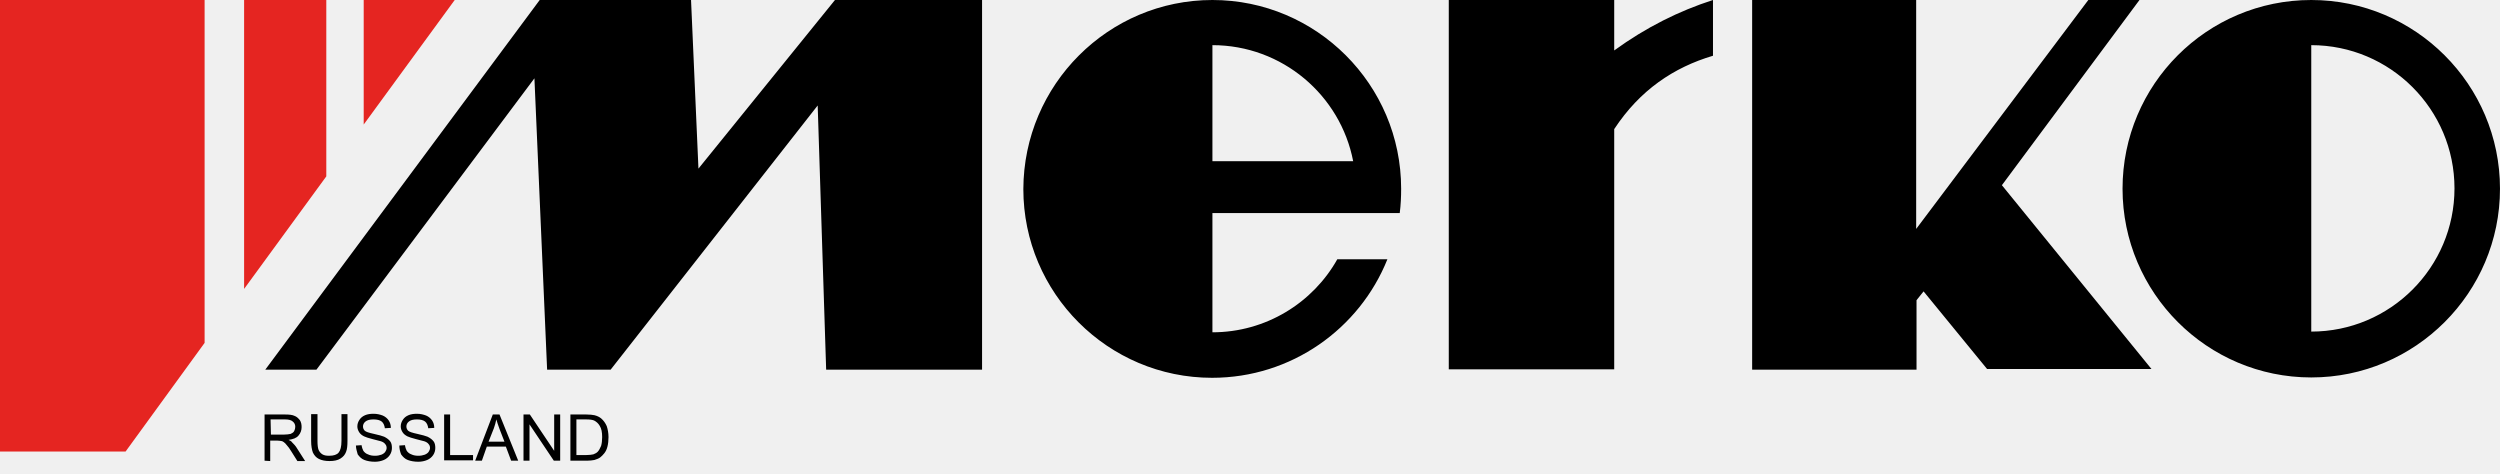
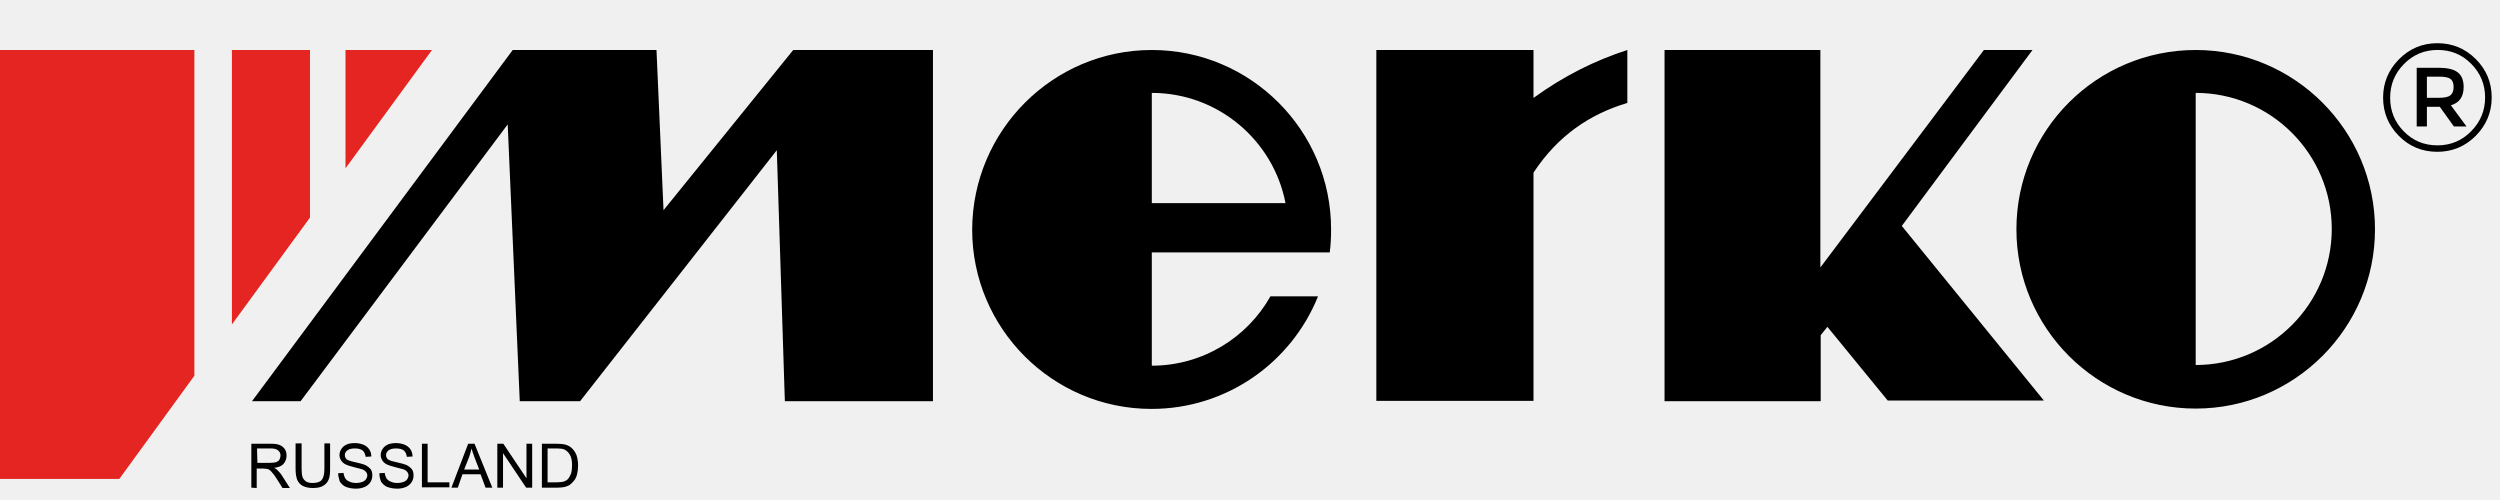
- <svg xmlns="http://www.w3.org/2000/svg" width="190" height="36" viewBox="0 0 190 36" fill="none">
-   <path d="M20.107 35.013V31.501H21.662C21.984 31.501 22.225 31.528 22.386 31.608C22.547 31.662 22.681 31.796 22.788 31.93C22.896 32.091 22.922 32.278 22.922 32.466C22.922 32.707 22.842 32.922 22.681 33.109C22.52 33.297 22.279 33.378 21.93 33.431C22.064 33.485 22.145 33.538 22.199 33.619C22.333 33.753 22.467 33.887 22.574 34.075L23.191 35.04H22.601L22.145 34.316C22.011 34.101 21.904 33.941 21.796 33.833C21.716 33.726 21.636 33.646 21.555 33.592C21.475 33.538 21.421 33.512 21.341 33.512C21.287 33.512 21.207 33.485 21.073 33.485H20.536V35.04L20.107 35.013ZM20.59 33.029H21.582C21.796 33.029 21.957 33.002 22.091 32.975C22.199 32.922 22.306 32.868 22.359 32.761C22.413 32.654 22.44 32.547 22.44 32.439C22.44 32.278 22.386 32.144 22.252 32.037C22.145 31.93 21.93 31.876 21.689 31.876H20.563L20.59 33.029ZM25.952 31.474H26.408V33.512C26.408 33.86 26.381 34.155 26.3 34.343C26.22 34.557 26.086 34.718 25.872 34.852C25.657 34.986 25.389 35.04 25.04 35.04C24.719 35.04 24.451 34.986 24.236 34.879C24.022 34.772 23.888 34.611 23.78 34.396C23.7 34.182 23.646 33.887 23.646 33.512V31.474H24.129V33.512C24.129 33.806 24.156 34.048 24.209 34.182C24.263 34.316 24.37 34.45 24.504 34.53C24.638 34.611 24.799 34.638 25.014 34.638C25.362 34.638 25.603 34.557 25.737 34.396C25.872 34.236 25.952 33.941 25.952 33.512V31.474ZM27.051 33.86L27.48 33.833C27.507 34.021 27.561 34.155 27.614 34.262C27.695 34.37 27.802 34.477 27.963 34.53C28.123 34.611 28.311 34.638 28.499 34.638C28.686 34.638 28.821 34.611 28.981 34.557C29.116 34.504 29.223 34.423 29.276 34.343C29.33 34.262 29.384 34.155 29.384 34.048C29.384 33.941 29.357 33.833 29.276 33.753C29.223 33.672 29.116 33.592 28.955 33.538C28.847 33.512 28.66 33.458 28.338 33.378C28.016 33.297 27.775 33.217 27.668 33.163C27.507 33.083 27.373 32.975 27.292 32.841C27.212 32.707 27.158 32.573 27.158 32.412C27.158 32.225 27.212 32.064 27.319 31.903C27.427 31.742 27.561 31.635 27.748 31.555C27.936 31.474 28.15 31.447 28.392 31.447C28.66 31.447 28.874 31.501 29.089 31.581C29.276 31.662 29.437 31.796 29.544 31.957C29.652 32.117 29.705 32.305 29.705 32.52L29.25 32.547C29.223 32.332 29.142 32.144 29.008 32.037C28.874 31.93 28.66 31.876 28.392 31.876C28.097 31.876 27.909 31.93 27.775 32.037C27.641 32.144 27.587 32.278 27.587 32.412C27.587 32.547 27.641 32.654 27.721 32.734C27.802 32.815 28.043 32.895 28.418 32.975C28.794 33.056 29.062 33.136 29.196 33.19C29.41 33.297 29.544 33.404 29.652 33.538C29.759 33.672 29.786 33.86 29.786 34.048C29.786 34.236 29.732 34.423 29.625 34.584C29.518 34.745 29.357 34.879 29.169 34.959C28.981 35.04 28.74 35.093 28.499 35.093C28.177 35.093 27.909 35.04 27.695 34.959C27.48 34.879 27.319 34.718 27.185 34.53C27.132 34.316 27.051 34.101 27.051 33.86ZM30.349 33.86L30.778 33.833C30.805 34.021 30.858 34.155 30.912 34.262C30.992 34.37 31.099 34.477 31.26 34.53C31.421 34.611 31.609 34.638 31.796 34.638C31.984 34.638 32.118 34.611 32.279 34.557C32.413 34.504 32.52 34.423 32.574 34.343C32.627 34.262 32.681 34.155 32.681 34.048C32.681 33.941 32.654 33.833 32.574 33.753C32.52 33.672 32.413 33.592 32.252 33.538C32.145 33.512 31.957 33.458 31.636 33.378C31.314 33.297 31.073 33.217 30.965 33.163C30.805 33.083 30.67 32.975 30.59 32.841C30.51 32.707 30.456 32.573 30.456 32.412C30.456 32.225 30.51 32.064 30.617 31.903C30.724 31.742 30.858 31.635 31.046 31.555C31.233 31.474 31.448 31.447 31.689 31.447C31.957 31.447 32.172 31.501 32.386 31.581C32.574 31.662 32.735 31.796 32.842 31.957C32.949 32.117 33.003 32.305 33.003 32.52L32.547 32.547C32.52 32.332 32.44 32.144 32.306 32.037C32.172 31.93 31.957 31.876 31.689 31.876C31.394 31.876 31.207 31.93 31.073 32.037C30.939 32.144 30.885 32.278 30.885 32.412C30.885 32.547 30.939 32.654 31.019 32.734C31.099 32.815 31.341 32.895 31.716 32.975C32.091 33.056 32.359 33.136 32.493 33.19C32.708 33.297 32.842 33.404 32.949 33.538C33.056 33.672 33.083 33.86 33.083 34.048C33.083 34.236 33.03 34.423 32.922 34.584C32.815 34.745 32.654 34.879 32.467 34.959C32.279 35.04 32.038 35.093 31.796 35.093C31.475 35.093 31.207 35.04 30.992 34.959C30.778 34.879 30.617 34.718 30.483 34.53C30.402 34.316 30.349 34.101 30.349 33.86ZM33.754 35.013V31.501H34.209V34.584H35.952V34.986H33.754V35.013ZM36.113 35.013L37.453 31.501H37.963L39.384 35.013H38.847L38.445 33.941H36.998L36.622 35.013H36.113ZM37.132 33.565H38.338L37.963 32.6C37.855 32.305 37.775 32.064 37.721 31.876C37.668 32.117 37.614 32.332 37.534 32.547L37.132 33.565ZM39.786 35.013V31.501H40.268L42.118 34.262V31.501H42.574V35.013H42.091L40.242 32.252V35.013H39.786ZM43.351 35.013V31.501H44.558C44.826 31.501 45.04 31.528 45.174 31.555C45.389 31.608 45.55 31.689 45.684 31.796C45.871 31.957 46.005 32.144 46.113 32.386C46.193 32.627 46.247 32.922 46.247 33.217C46.247 33.485 46.22 33.726 46.166 33.941C46.113 34.155 46.032 34.316 45.925 34.45C45.818 34.584 45.711 34.691 45.603 34.772C45.496 34.852 45.335 34.906 45.174 34.959C45.014 34.986 44.826 35.013 44.611 35.013H43.351ZM43.807 34.584H44.558C44.799 34.584 44.96 34.557 45.094 34.53C45.228 34.477 45.335 34.423 45.416 34.343C45.523 34.236 45.603 34.075 45.684 33.887C45.737 33.699 45.764 33.485 45.764 33.217C45.764 32.841 45.711 32.573 45.577 32.359C45.469 32.171 45.309 32.037 45.148 31.957C45.014 31.903 44.826 31.876 44.558 31.876H43.807V34.584Z" fill="black" />
-   <path fill-rule="evenodd" clip-rule="evenodd" d="M15.55 0H0V34.316H9.544L15.55 26.059V0ZM34.558 0H27.641V9.464L34.558 0ZM24.799 0H18.552V21.957L24.799 13.405V0Z" fill="#E52521" />
-   <path fill-rule="evenodd" clip-rule="evenodd" d="M52.519 0H41.018L20.16 28.096H24.048L40.616 5.952L41.581 28.096H46.407L62.144 8.016L62.788 28.096H74.637V0H63.458L53.082 12.815L52.519 0ZM175.656 0C183.565 0 189.999 6.434 189.999 14.343C189.999 22.252 183.565 28.686 175.656 28.686C167.747 28.686 161.313 22.252 161.313 14.343C161.313 6.434 167.72 0 175.656 0ZM175.656 3.432C181.661 3.432 186.541 8.311 186.541 14.316C186.541 20.322 181.661 25.201 175.656 25.201V3.432ZM145.629 0H133.163V28.096H145.656V22.815L146.192 22.145L151.018 28.043H163.511L152.144 14.075L162.6 0H158.712L145.629 17.399V0ZM122.68 9.812C124.637 6.836 127.211 5.121 130.187 4.236C130.187 2.815 130.187 1.421 130.187 0C127.613 0.831 125.12 2.064 122.68 3.834V0H110.107V28.07C114.289 28.07 118.498 28.07 122.68 28.07V9.812ZM92.144 0C100.053 0 106.487 6.434 106.487 14.343C106.487 14.96 106.46 15.576 106.38 16.193H102.895H93.511H92.144V25.255C96.219 25.255 99.785 23.003 101.635 19.705H105.442C103.324 24.987 98.149 28.713 92.117 28.713C84.208 28.713 77.774 22.279 77.774 14.37C77.801 6.434 84.235 0 92.144 0ZM92.144 12.252H102.841C101.876 7.239 97.452 3.432 92.144 3.432V12.252Z" fill="black" />
+ <svg xmlns="http://www.w3.org/2000/svg" width="200" height="40" viewBox="0 0 200 40" fill="none">
+   <g clip-path="url(#clip0_523_241)">
+     <path d="M20.107 39.013V35.501H21.662C21.984 35.501 22.225 35.528 22.386 35.608C22.547 35.662 22.681 35.796 22.788 35.93C22.896 36.091 22.922 36.278 22.922 36.466C22.922 36.707 22.842 36.922 22.681 37.109C22.52 37.297 22.279 37.378 21.93 37.431C22.064 37.485 22.145 37.538 22.199 37.619C22.333 37.753 22.467 37.887 22.574 38.075L23.191 39.04H22.601L22.145 38.316C22.011 38.101 21.904 37.941 21.796 37.833C21.716 37.726 21.636 37.646 21.555 37.592C21.475 37.538 21.421 37.512 21.341 37.512C21.287 37.512 21.207 37.485 21.073 37.485H20.536V39.04L20.107 39.013ZM20.59 37.029H21.582C21.796 37.029 21.957 37.002 22.091 36.975C22.199 36.922 22.306 36.868 22.359 36.761C22.413 36.654 22.44 36.547 22.44 36.439C22.44 36.278 22.386 36.144 22.252 36.037C22.145 35.93 21.93 35.876 21.689 35.876H20.563L20.59 37.029ZM25.952 35.474H26.408V37.512C26.408 37.86 26.381 38.155 26.3 38.343C26.22 38.557 26.086 38.718 25.872 38.852C25.657 38.986 25.389 39.04 25.04 39.04C24.719 39.04 24.451 38.986 24.236 38.879C24.022 38.772 23.888 38.611 23.78 38.396C23.7 38.182 23.646 37.887 23.646 37.512V35.474H24.129V37.512C24.129 37.806 24.156 38.048 24.209 38.182C24.263 38.316 24.37 38.45 24.504 38.53C24.638 38.611 24.799 38.638 25.014 38.638C25.362 38.638 25.603 38.557 25.737 38.396C25.872 38.236 25.952 37.941 25.952 37.512V35.474ZM27.051 37.86L27.48 37.833C27.507 38.021 27.561 38.155 27.614 38.262C27.695 38.37 27.802 38.477 27.963 38.53C28.123 38.611 28.311 38.638 28.499 38.638C28.686 38.638 28.821 38.611 28.981 38.557C29.116 38.504 29.223 38.423 29.276 38.343C29.33 38.262 29.384 38.155 29.384 38.048C29.384 37.941 29.357 37.833 29.276 37.753C29.223 37.672 29.116 37.592 28.955 37.538C28.847 37.512 28.66 37.458 28.338 37.378C28.016 37.297 27.775 37.217 27.668 37.163C27.507 37.083 27.373 36.975 27.292 36.841C27.212 36.707 27.158 36.573 27.158 36.412C27.158 36.225 27.212 36.064 27.319 35.903C27.427 35.742 27.561 35.635 27.748 35.554C27.936 35.474 28.15 35.447 28.392 35.447C28.66 35.447 28.874 35.501 29.089 35.581C29.276 35.662 29.437 35.796 29.544 35.957C29.652 36.117 29.705 36.305 29.705 36.52L29.25 36.547C29.223 36.332 29.142 36.144 29.008 36.037C28.874 35.93 28.66 35.876 28.392 35.876C28.097 35.876 27.909 35.93 27.775 36.037C27.641 36.144 27.587 36.278 27.587 36.412C27.587 36.547 27.641 36.654 27.721 36.734C27.802 36.815 28.043 36.895 28.418 36.975C28.794 37.056 29.062 37.136 29.196 37.19C29.41 37.297 29.544 37.404 29.652 37.538C29.759 37.672 29.786 37.86 29.786 38.048C29.786 38.236 29.732 38.423 29.625 38.584C29.518 38.745 29.357 38.879 29.169 38.959C28.981 39.04 28.74 39.093 28.499 39.093C28.177 39.093 27.909 39.04 27.695 38.959C27.48 38.879 27.319 38.718 27.185 38.53C27.132 38.316 27.051 38.101 27.051 37.86ZM30.349 37.86L30.778 37.833C30.805 38.021 30.858 38.155 30.912 38.262C30.992 38.37 31.099 38.477 31.26 38.53C31.421 38.611 31.609 38.638 31.796 38.638C31.984 38.638 32.118 38.611 32.279 38.557C32.413 38.504 32.52 38.423 32.574 38.343C32.627 38.262 32.681 38.155 32.681 38.048C32.681 37.941 32.654 37.833 32.574 37.753C32.52 37.672 32.413 37.592 32.252 37.538C32.145 37.512 31.957 37.458 31.636 37.378C31.314 37.297 31.073 37.217 30.965 37.163C30.805 37.083 30.67 36.975 30.59 36.841C30.51 36.707 30.456 36.573 30.456 36.412C30.456 36.225 30.51 36.064 30.617 35.903C30.724 35.742 30.858 35.635 31.046 35.554C31.233 35.474 31.448 35.447 31.689 35.447C31.957 35.447 32.172 35.501 32.386 35.581C32.574 35.662 32.735 35.796 32.842 35.957C32.949 36.117 33.003 36.305 33.003 36.52L32.547 36.547C32.52 36.332 32.44 36.144 32.306 36.037C32.172 35.93 31.957 35.876 31.689 35.876C31.394 35.876 31.207 35.93 31.073 36.037C30.939 36.144 30.885 36.278 30.885 36.412C30.885 36.547 30.939 36.654 31.019 36.734C31.099 36.815 31.341 36.895 31.716 36.975C32.091 37.056 32.359 37.136 32.493 37.19C32.708 37.297 32.842 37.404 32.949 37.538C33.056 37.672 33.083 37.86 33.083 38.048C33.083 38.236 33.03 38.423 32.922 38.584C32.815 38.745 32.654 38.879 32.467 38.959C32.279 39.04 32.038 39.093 31.796 39.093C31.475 39.093 31.207 39.04 30.992 38.959C30.778 38.879 30.617 38.718 30.483 38.53C30.402 38.316 30.349 38.101 30.349 37.86ZM33.754 39.013V35.501H34.209V38.584H35.952V38.986H33.754V39.013ZM36.113 39.013L37.453 35.501H37.963L39.384 39.013H38.847L38.445 37.941H36.998L36.622 39.013H36.113ZM37.132 37.565H38.338L37.963 36.6C37.855 36.305 37.775 36.064 37.721 35.876C37.668 36.117 37.614 36.332 37.534 36.547L37.132 37.565ZM39.786 39.013V35.501H40.268L42.118 38.262V35.501H42.574V39.013H42.091L40.242 36.252V39.013H39.786ZM43.351 39.013V35.501H44.558C44.826 35.501 45.04 35.528 45.174 35.554C45.389 35.608 45.55 35.689 45.684 35.796C45.871 35.957 46.005 36.144 46.113 36.386C46.193 36.627 46.247 36.922 46.247 37.217C46.247 37.485 46.22 37.726 46.166 37.941C46.113 38.155 46.032 38.316 45.925 38.45C45.818 38.584 45.711 38.691 45.603 38.772C45.496 38.852 45.335 38.906 45.174 38.959C45.014 38.986 44.826 39.013 44.611 39.013H43.351ZM43.807 38.584H44.558C44.799 38.584 44.96 38.557 45.094 38.53C45.228 38.477 45.335 38.423 45.416 38.343C45.523 38.236 45.603 38.075 45.684 37.887C45.737 37.699 45.764 37.485 45.764 37.217C45.764 36.841 45.711 36.573 45.577 36.359C45.469 36.171 45.309 36.037 45.148 35.957C45.014 35.903 44.826 35.876 44.558 35.876H43.807V38.584Z" fill="black" />
+     <path fill-rule="evenodd" clip-rule="evenodd" d="M15.55 4H0V38.316H9.544L15.55 30.059V4ZM34.558 4H27.641V13.464L34.558 4ZM24.799 4H18.552V25.957L24.799 17.405V4Z" fill="#E52521" />
+     <path fill-rule="evenodd" clip-rule="evenodd" d="M52.519 4H41.018L20.16 32.096H24.048L40.616 9.952L41.581 32.096H46.407L62.144 12.016L62.788 32.096H74.637V4H63.458L53.082 16.815L52.519 4ZM175.656 4C183.565 4 189.999 10.434 189.999 18.343C189.999 26.252 183.565 32.686 175.656 32.686C167.747 32.686 161.313 26.252 161.313 18.343C161.313 10.434 167.72 4 175.656 4ZM175.656 7.432C181.661 7.432 186.541 12.311 186.541 18.316C186.541 24.322 181.661 29.201 175.656 29.201V7.432ZM145.629 4H133.163V32.096H145.656V26.815L146.192 26.145L151.018 32.043H163.511L152.144 18.075L162.6 4H158.712L145.629 21.399V4ZM122.68 13.812C124.637 10.836 127.211 9.121 130.187 8.236C130.187 6.815 130.187 5.421 130.187 4C127.613 4.831 125.12 6.064 122.68 7.834V4H110.107V32.07C114.289 32.07 118.498 32.07 122.68 32.07V13.812ZM92.144 4C100.053 4 106.487 10.434 106.487 18.343C106.487 18.96 106.46 19.576 106.38 20.193H102.895H93.511H92.144V29.255C96.219 29.255 99.785 27.003 101.635 23.705H105.442C103.324 28.987 98.149 32.713 92.117 32.713C84.208 32.713 77.774 26.279 77.774 18.37C77.801 10.434 84.235 4 92.144 4ZM92.144 16.252H102.841C101.876 11.239 97.452 7.432 92.144 7.432V16.252Z" fill="black" />
+   </g>
+   <path d="M198.064 4.728C198.912 5.576 199.336 6.596 199.336 7.788C199.336 8.98 198.912 10.004 198.064 10.86C197.216 11.716 196.188 12.144 194.98 12.144C193.772 12.144 192.748 11.72 191.908 10.872C191.068 10.024 190.648 9.004 190.648 7.812C190.648 6.62 191.072 5.596 191.92 4.74C192.768 3.884 193.792 3.456 194.992 3.456C196.192 3.456 197.216 3.88 198.064 4.728ZM197.692 10.5C198.436 9.748 198.808 8.848 198.808 7.8C198.808 6.752 198.44 5.856 197.704 5.112C196.976 4.368 196.08 3.996 195.016 3.996C193.952 3.996 193.052 4.372 192.316 5.124C191.58 5.868 191.212 6.768 191.212 7.824C191.212 8.872 191.576 9.768 192.304 10.512C193.032 11.256 193.928 11.628 194.992 11.628C196.056 11.628 196.956 11.252 197.692 10.5ZM197.092 6.96C197.092 7.736 196.752 8.224 196.072 8.424L197.32 10.116H196.312L195.184 8.544H194.152V10.116H193.336V5.424H195.1C195.812 5.424 196.32 5.548 196.624 5.796C196.936 6.036 197.092 6.424 197.092 6.96ZM195.124 7.824C195.572 7.824 195.876 7.756 196.036 7.62C196.204 7.484 196.288 7.264 196.288 6.96C196.288 6.648 196.204 6.432 196.036 6.312C195.868 6.192 195.572 6.132 195.148 6.132H194.152V7.824H195.124Z" fill="black" />
+   <defs>
+     <clipPath id="clip0_523_241">
+       <rect width="190" height="35.067" fill="white" transform="translate(0 4)" />
+     </clipPath>
+   </defs>
</svg>
